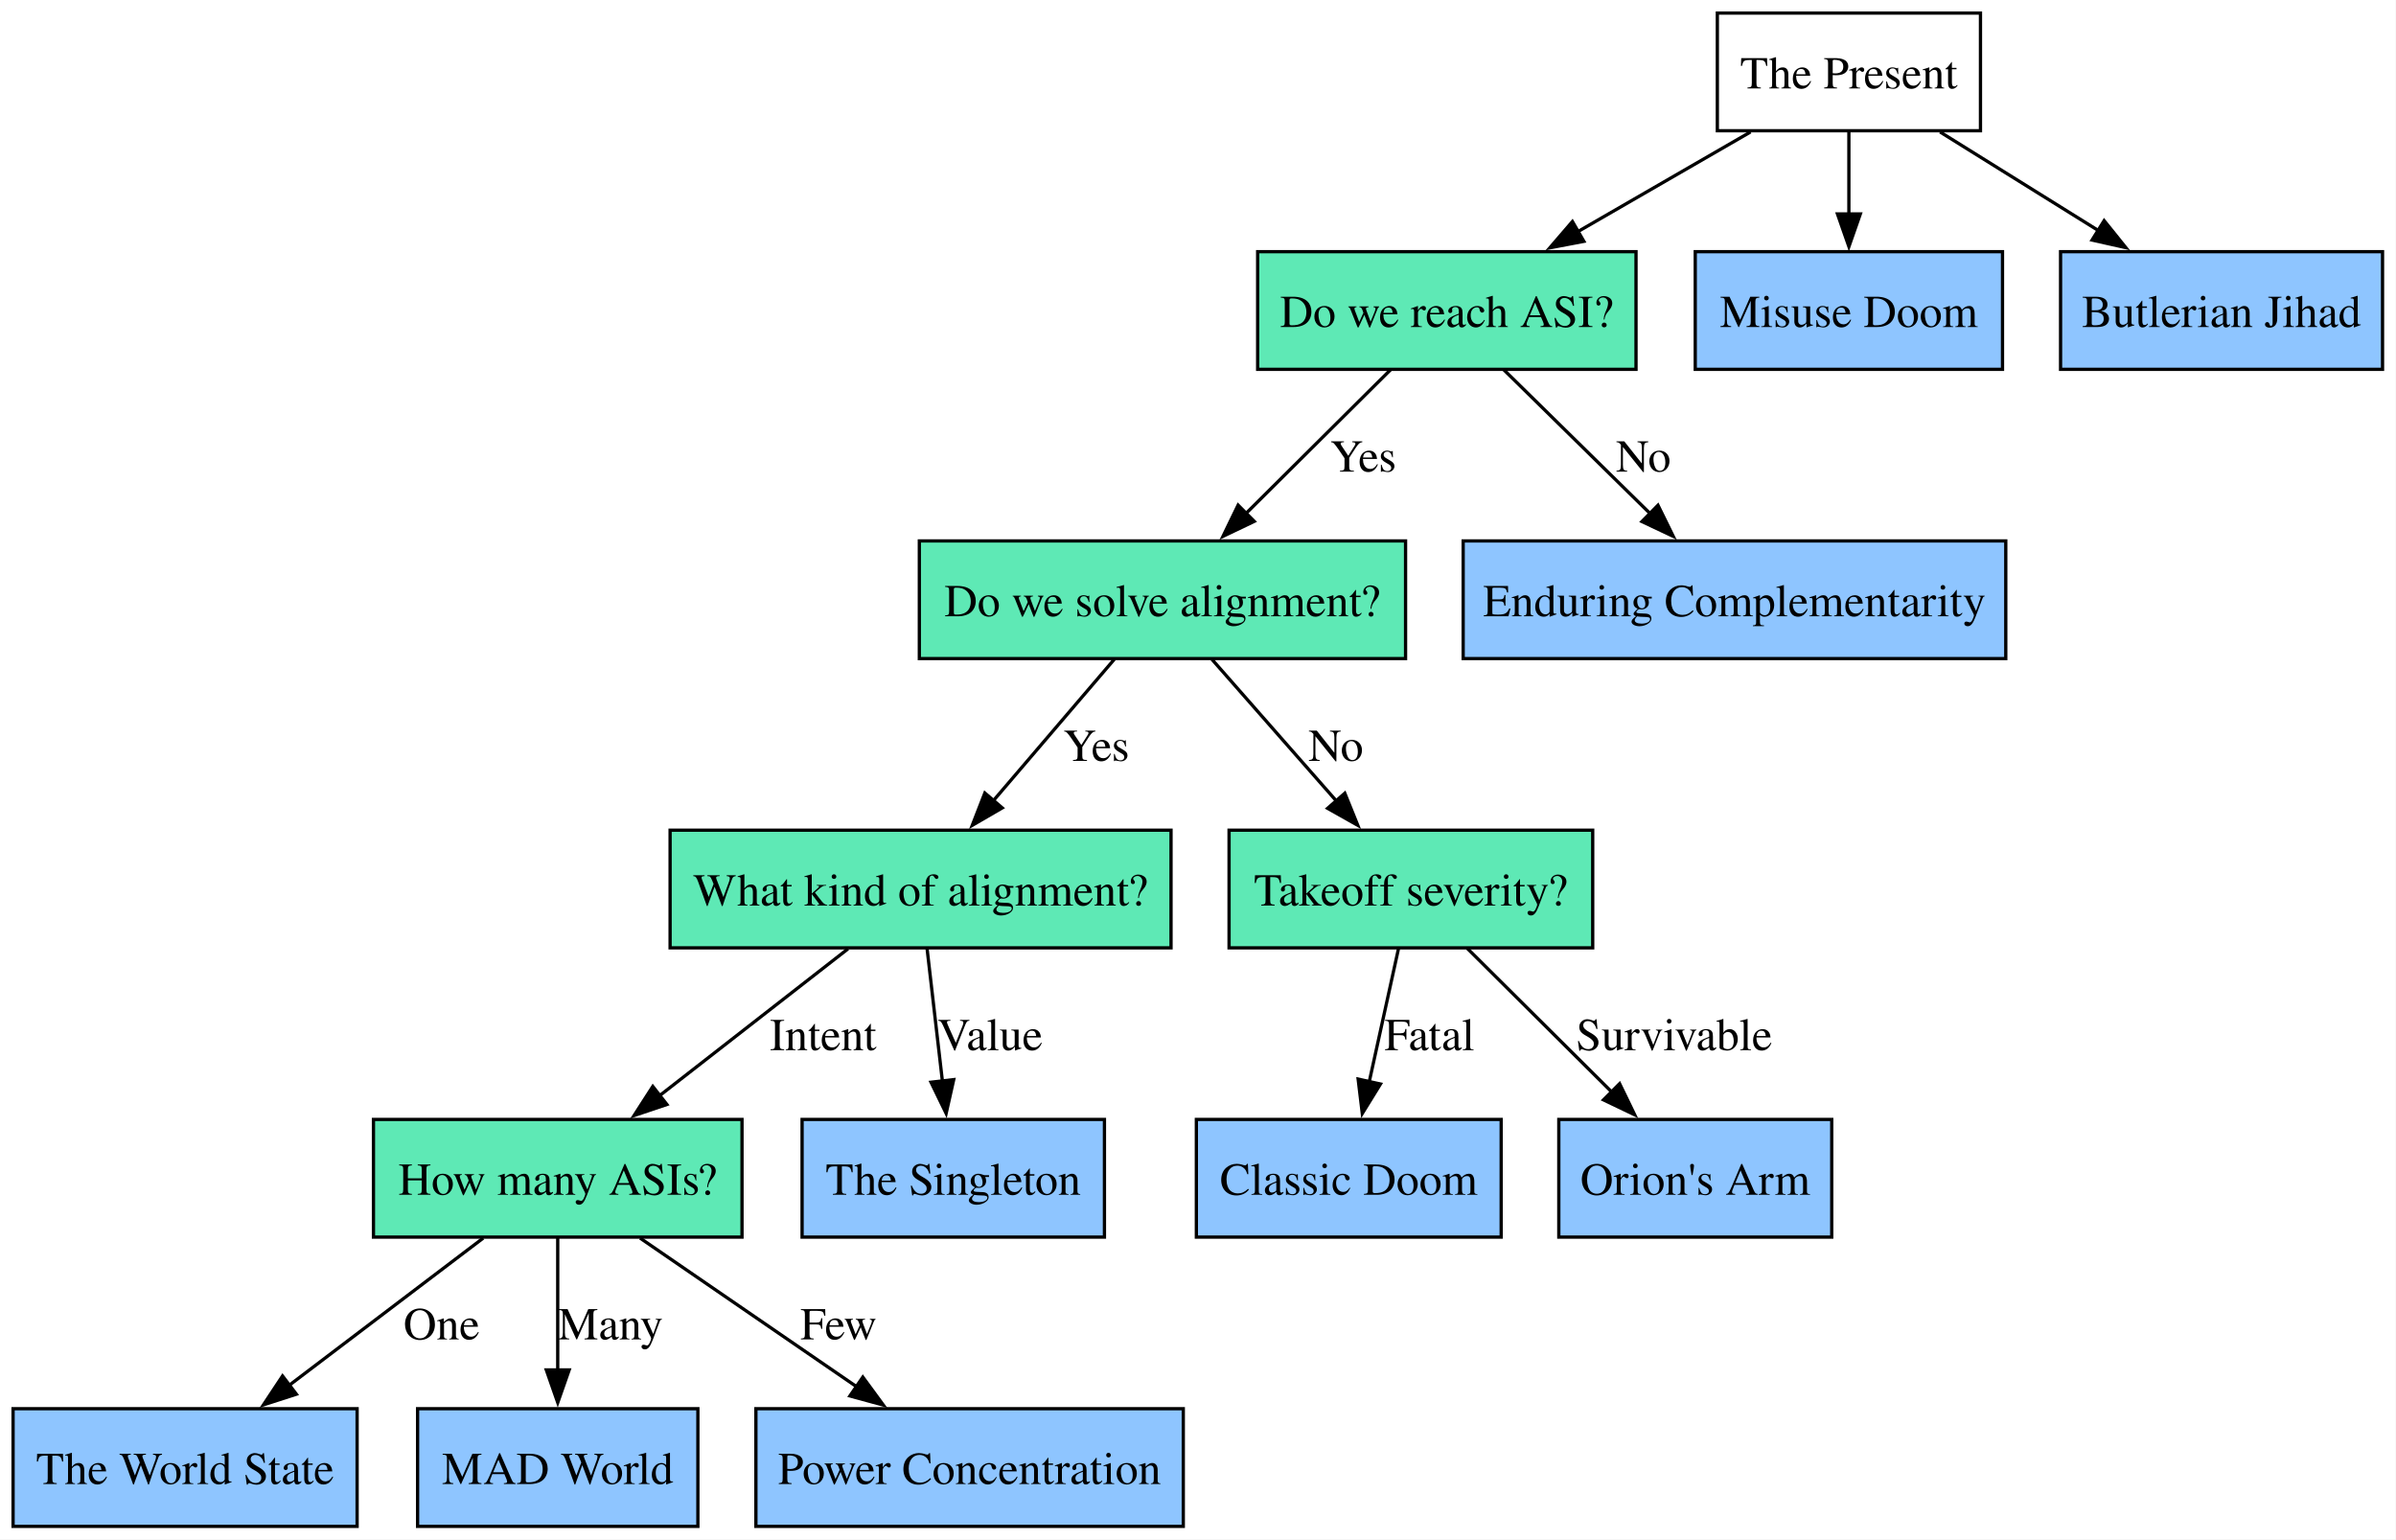
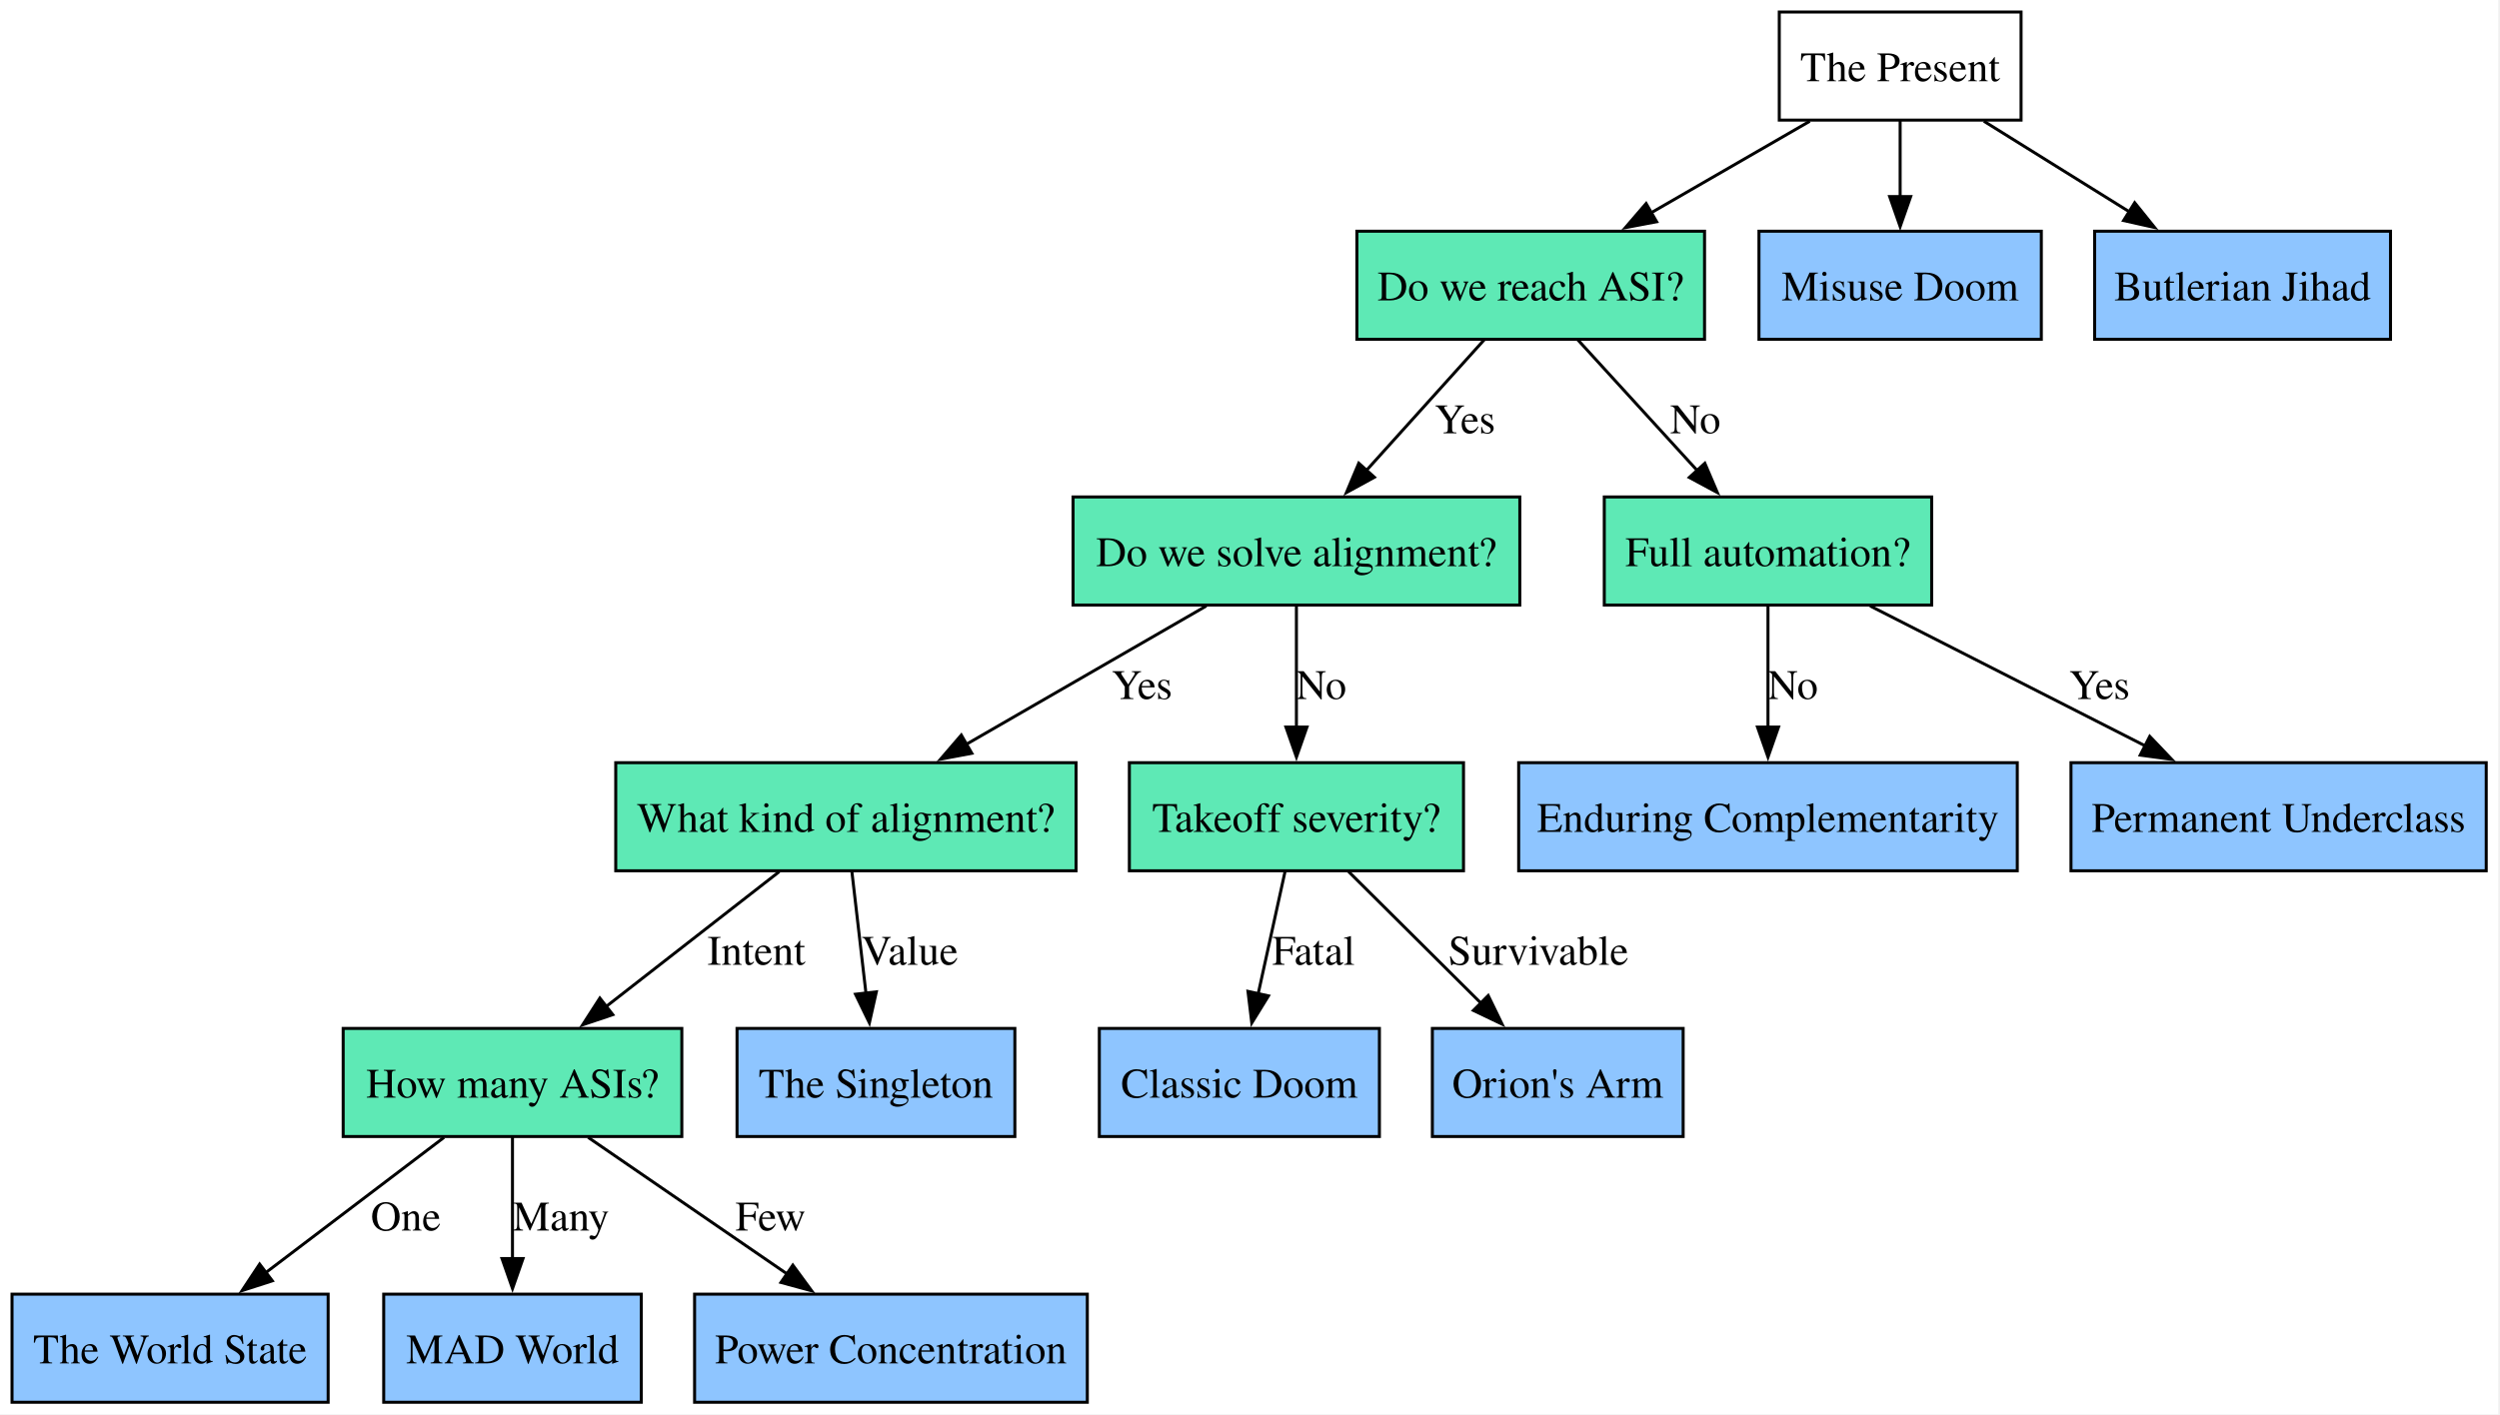
- <svg xmlns="http://www.w3.org/2000/svg" xmlns:xlink="http://www.w3.org/1999/xlink" width="733pt" height="471pt" viewBox="0.00 0.00 733.00 471.00">
+ <svg xmlns="http://www.w3.org/2000/svg" xmlns:xlink="http://www.w3.org/1999/xlink" width="832pt" height="471pt" viewBox="0.00 0.00 832.00 471.00">
  <g id="graph0" class="graph" transform="scale(1 1) rotate(0) translate(4 467)">
-     <polygon fill="white" stroke="none" points="-4,4 -4,-467 728.88,-467 728.88,4 -4,4" />
+     <polygon fill="white" stroke="none" points="-4,4 -4,-467 827.75,-467 827.75,4 -4,4" />
    <g id="node1" class="node">
-       <polygon fill="none" stroke="black" points="601.88,-463 521.38,-463 521.38,-427 601.88,-427 601.88,-463" />
-       <text xml:space="preserve" text-anchor="middle" x="561.62" y="-439.95" font-family="Times,serif" font-size="14.00">The Present</text>
+       <polygon fill="none" stroke="black" points="668.88,-463 588.38,-463 588.38,-427 668.88,-427 668.88,-463" />
+       <text xml:space="preserve" text-anchor="middle" x="628.62" y="-439.95" font-family="Times,serif" font-size="14.00">The Present</text>
    </g>
    <g id="node2" class="node">
-       <polygon fill="#5ee9b5" stroke="black" points="496.5,-390 380.75,-390 380.75,-354 496.5,-354 496.5,-390" />
-       <text xml:space="preserve" text-anchor="middle" x="438.62" y="-366.95" font-family="Times,serif" font-size="14.00">Do we reach ASI?</text>
+       <polygon fill="#5ee9b5" stroke="black" points="563.5,-390 447.75,-390 447.75,-354 563.5,-354 563.5,-390" />
+       <text xml:space="preserve" text-anchor="middle" x="505.62" y="-366.95" font-family="Times,serif" font-size="14.00">Do we reach ASI?</text>
    </g>
    <g id="edge2" class="edge">
-       <path fill="none" stroke="black" d="M531.54,-426.63C515.6,-417.43 495.82,-406.02 478.62,-396.08" />
-       <polygon fill="black" stroke="black" points="480.55,-393.16 470.14,-391.19 477.05,-399.22 480.55,-393.16" />
+       <path fill="none" stroke="black" d="M598.54,-426.63C582.6,-417.43 562.82,-406.02 545.62,-396.08" />
+       <polygon fill="black" stroke="black" points="547.55,-393.16 537.14,-391.19 544.05,-399.22 547.55,-393.16" />
    </g>
-     <g id="node8" class="node">
-       <g id="a_node8">
+     <g id="node9" class="node">
+       <g id="a_node9">
        <a xlink:href="#misuse-doom" xlink:title="Misuse Doom">
-           <polygon fill="#8ec5ff" stroke="black" points="608.62,-390 514.62,-390 514.62,-354 608.62,-354 608.62,-390" />
-           <text xml:space="preserve" text-anchor="middle" x="561.62" y="-366.95" font-family="Times,serif" font-size="14.00">Misuse Doom</text>
+           <polygon fill="#8ec5ff" stroke="black" points="675.62,-390 581.62,-390 581.62,-354 675.62,-354 675.62,-390" />
+           <text xml:space="preserve" text-anchor="middle" x="628.62" y="-366.95" font-family="Times,serif" font-size="14.00">Misuse Doom</text>
        </a>
      </g>
    </g>
    <g id="edge1" class="edge">
-       <path fill="none" stroke="black" d="M561.62,-426.81C561.62,-419.23 561.62,-410.1 561.62,-401.54" />
-       <polygon fill="black" stroke="black" points="565.13,-401.54 561.63,-391.54 558.13,-401.54 565.13,-401.54" />
+       <path fill="none" stroke="black" d="M628.62,-426.81C628.62,-419.23 628.62,-410.1 628.62,-401.54" />
+       <polygon fill="black" stroke="black" points="632.13,-401.54 628.63,-391.54 625.13,-401.54 632.13,-401.54" />
    </g>
-     <g id="node13" class="node">
-       <g id="a_node13">
+     <g id="node14" class="node">
+       <g id="a_node14">
        <a xlink:href="#butler" xlink:title="Butlerian Jihad">
-           <polygon fill="#8ec5ff" stroke="black" points="724.88,-390 626.38,-390 626.38,-354 724.88,-354 724.88,-390" />
-           <text xml:space="preserve" text-anchor="middle" x="675.62" y="-366.95" font-family="Times,serif" font-size="14.00">Butlerian Jihad</text>
+           <polygon fill="#8ec5ff" stroke="black" points="791.88,-390 693.38,-390 693.38,-354 791.88,-354 791.88,-390" />
+           <text xml:space="preserve" text-anchor="middle" x="742.62" y="-366.95" font-family="Times,serif" font-size="14.00">Butlerian Jihad</text>
        </a>
      </g>
    </g>
    <g id="edge3" class="edge">
-       <path fill="none" stroke="black" d="M589.51,-426.63C604.14,-417.52 622.27,-406.23 638.11,-396.36" />
-       <polygon fill="black" stroke="black" points="639.71,-399.49 646.35,-391.24 636.01,-393.55 639.71,-399.49" />
+       <path fill="none" stroke="black" d="M656.51,-426.63C671.14,-417.52 689.27,-406.23 705.11,-396.36" />
+       <polygon fill="black" stroke="black" points="706.71,-399.49 713.35,-391.24 703.01,-393.55 706.71,-399.49" />
    </g>
    <g id="node3" class="node">
-       <polygon fill="#5ee9b5" stroke="black" points="426,-301.5 277.25,-301.5 277.25,-265.5 426,-265.5 426,-301.5" />
-       <text xml:space="preserve" text-anchor="middle" x="351.62" y="-278.45" font-family="Times,serif" font-size="14.00">Do we solve alignment?</text>
+       <polygon fill="#5ee9b5" stroke="black" points="502,-301.5 353.25,-301.5 353.25,-265.5 502,-265.5 502,-301.5" />
+       <text xml:space="preserve" text-anchor="middle" x="427.62" y="-278.45" font-family="Times,serif" font-size="14.00">Do we solve alignment?</text>
    </g>
    <g id="edge5" class="edge">
-       <path fill="none" stroke="black" d="M421.44,-353.91C408.77,-341.32 391.33,-323.98 377.06,-309.79" />
-       <polygon fill="black" stroke="black" points="379.71,-307.49 370.15,-302.92 374.77,-312.45 379.71,-307.49" />
-       <text xml:space="preserve" text-anchor="middle" x="413.04" y="-322.7" font-family="Times,serif" font-size="14.00">Yes</text>
+       <path fill="none" stroke="black" d="M490.21,-353.91C478.96,-341.43 463.52,-324.3 450.79,-310.18" />
+       <polygon fill="black" stroke="black" points="453.58,-308.06 444.28,-302.97 448.38,-312.74 453.58,-308.06" />
+       <text xml:space="preserve" text-anchor="middle" x="483.74" y="-322.7" font-family="Times,serif" font-size="14.00">Yes</text>
    </g>
    <g id="node7" class="node">
-       <g id="a_node7">
-         <a xlink:href="#enduring-complementarity" xlink:title="Enduring Complementarity">
-           <polygon fill="#8ec5ff" stroke="black" points="609.62,-301.5 443.62,-301.5 443.62,-265.5 609.62,-265.5 609.62,-301.5" />
-           <text xml:space="preserve" text-anchor="middle" x="526.62" y="-278.45" font-family="Times,serif" font-size="14.00">Enduring Complementarity</text>
-         </a>
-       </g>
+       <polygon fill="#5ee9b5" stroke="black" points="639.12,-301.5 530.12,-301.5 530.12,-265.5 639.12,-265.5 639.12,-301.5" />
+       <text xml:space="preserve" text-anchor="middle" x="584.62" y="-278.45" font-family="Times,serif" font-size="14.00">Full automation?</text>
    </g>
    <g id="edge4" class="edge">
-       <path fill="none" stroke="black" d="M456.01,-353.91C468.82,-341.32 486.46,-323.98 500.9,-309.79" />
-       <polygon fill="black" stroke="black" points="503.22,-312.42 507.89,-302.91 498.31,-307.43 503.22,-312.42" />
-       <text xml:space="preserve" text-anchor="middle" x="498.76" y="-322.7" font-family="Times,serif" font-size="14.00">No</text>
+       <path fill="none" stroke="black" d="M521.23,-353.91C532.63,-341.43 548.27,-324.3 561.17,-310.18" />
+       <polygon fill="black" stroke="black" points="563.6,-312.71 567.76,-302.97 558.43,-307.99 563.6,-312.71" />
+       <text xml:space="preserve" text-anchor="middle" x="560.45" y="-322.7" font-family="Times,serif" font-size="14.00">No</text>
    </g>
    <g id="node4" class="node">
      <polygon fill="#5ee9b5" stroke="black" points="354.25,-213 201,-213 201,-177 354.25,-177 354.25,-213" />
      <text xml:space="preserve" text-anchor="middle" x="277.62" y="-189.95" font-family="Times,serif" font-size="14.00">What kind of alignment?</text>
    </g>
    <g id="edge7" class="edge">
-       <path fill="none" stroke="black" d="M337,-265.41C326.43,-253.05 311.95,-236.13 299.94,-222.08" />
-       <polygon fill="black" stroke="black" points="302.61,-219.82 293.45,-214.5 297.29,-224.37 302.61,-219.82" />
-       <text xml:space="preserve" text-anchor="middle" x="331.38" y="-234.2" font-family="Times,serif" font-size="14.00">Yes</text>
+       <path fill="none" stroke="black" d="M397.63,-265.2C374.71,-251.99 342.9,-233.64 317.78,-219.16" />
+       <polygon fill="black" stroke="black" points="319.55,-216.13 309.14,-214.17 316.05,-222.2 319.55,-216.13" />
+       <text xml:space="preserve" text-anchor="middle" x="376.19" y="-234.2" font-family="Times,serif" font-size="14.00">Yes</text>
    </g>
    <g id="node5" class="node">
      <polygon fill="#5ee9b5" stroke="black" points="483.25,-213 372,-213 372,-177 483.25,-177 483.25,-213" />
      <text xml:space="preserve" text-anchor="middle" x="427.62" y="-189.95" font-family="Times,serif" font-size="14.00">Takeoff severity?</text>
    </g>
    <g id="edge6" class="edge">
-       <path fill="none" stroke="black" d="M366.64,-265.41C377.6,-252.93 392.65,-235.8 405.06,-221.68" />
-       <polygon fill="black" stroke="black" points="407.41,-224.31 411.38,-214.49 402.15,-219.69 407.41,-224.31" />
-       <text xml:space="preserve" text-anchor="middle" x="404.68" y="-234.2" font-family="Times,serif" font-size="14.00">No</text>
+       <path fill="none" stroke="black" d="M427.62,-265.41C427.62,-253.76 427.62,-238.05 427.62,-224.52" />
+       <polygon fill="black" stroke="black" points="431.13,-224.86 427.63,-214.86 424.13,-224.86 431.13,-224.86" />
+       <text xml:space="preserve" text-anchor="middle" x="435.88" y="-234.2" font-family="Times,serif" font-size="14.00">No</text>
    </g>
    <g id="node6" class="node">
      <polygon fill="#5ee9b5" stroke="black" points="223,-124.5 110.25,-124.5 110.25,-88.5 223,-88.5 223,-124.5" />
      <text xml:space="preserve" text-anchor="middle" x="166.62" y="-101.45" font-family="Times,serif" font-size="14.00">How many ASIs?</text>
    </g>
    <g id="edge10" class="edge">
      <path fill="none" stroke="black" d="M255.43,-176.7C238.87,-163.8 216.03,-146 197.66,-131.68" />
      <polygon fill="black" stroke="black" points="200.02,-129.08 189.98,-125.7 195.71,-134.6 200.02,-129.08" />
      <text xml:space="preserve" text-anchor="middle" x="247.82" y="-145.7" font-family="Times,serif" font-size="14.00">Intent</text>
    </g>
-     <g id="node11" class="node">
-       <g id="a_node11">
+     <g id="node12" class="node">
+       <g id="a_node12">
        <a xlink:href="#singleton" xlink:title="The Singleton">
          <polygon fill="#8ec5ff" stroke="black" points="333.88,-124.5 241.38,-124.5 241.38,-88.5 333.88,-88.5 333.88,-124.5" />
          <text xml:space="preserve" text-anchor="middle" x="287.62" y="-101.45" font-family="Times,serif" font-size="14.00">The Singleton</text>
        </a>
      </g>
    </g>
    <g id="edge11" class="edge">
      <path fill="none" stroke="black" d="M279.6,-176.91C280.95,-165.26 282.76,-149.55 284.33,-136.02" />
      <polygon fill="black" stroke="black" points="287.77,-136.69 285.45,-126.35 280.82,-135.89 287.77,-136.69" />
      <text xml:space="preserve" text-anchor="middle" x="298.9" y="-145.7" font-family="Times,serif" font-size="14.00">Value</text>
    </g>
-     <g id="node9" class="node">
-       <g id="a_node9">
+     <g id="node10" class="node">
+       <g id="a_node10">
        <a xlink:href="#classic-doom" xlink:title="Classic Doom">
          <polygon fill="#8ec5ff" stroke="black" points="455.25,-124.5 362,-124.5 362,-88.5 455.25,-88.5 455.25,-124.5" />
          <text xml:space="preserve" text-anchor="middle" x="408.62" y="-101.45" font-family="Times,serif" font-size="14.00">Classic Doom</text>
        </a>
      </g>
    </g>
    <g id="edge8" class="edge">
      <path fill="none" stroke="black" d="M423.87,-176.91C421.31,-165.26 417.86,-149.55 414.89,-136.02" />
      <polygon fill="black" stroke="black" points="418.32,-135.34 412.76,-126.33 411.49,-136.85 418.32,-135.34" />
      <text xml:space="preserve" text-anchor="middle" x="433.33" y="-145.7" font-family="Times,serif" font-size="14.00">Fatal</text>
    </g>
-     <g id="node10" class="node">
-       <g id="a_node10">
+     <g id="node11" class="node">
+       <g id="a_node11">
        <a xlink:href="#orions-arm" xlink:title="Orion's Arm">
          <polygon fill="#8ec5ff" stroke="black" points="556.38,-124.5 472.88,-124.5 472.88,-88.5 556.38,-88.5 556.38,-124.5" />
          <text xml:space="preserve" text-anchor="middle" x="514.62" y="-101.45" font-family="Times,serif" font-size="14.00">Orion's Arm</text>
        </a>
      </g>
    </g>
    <g id="edge9" class="edge">
      <path fill="none" stroke="black" d="M444.81,-176.91C457.48,-164.32 474.92,-146.98 489.19,-132.79" />
      <polygon fill="black" stroke="black" points="491.48,-135.45 496.1,-125.92 486.54,-130.49 491.48,-135.45" />
      <text xml:space="preserve" text-anchor="middle" x="508.17" y="-145.7" font-family="Times,serif" font-size="14.00">Survivable</text>
    </g>
-     <g id="node12" class="node">
-       <g id="a_node12">
+     <g id="node13" class="node">
+       <g id="a_node13">
        <a xlink:href="#world" xlink:title="The World State">
          <polygon fill="#8ec5ff" stroke="black" points="105.25,-36 0,-36 0,0 105.25,0 105.25,-36" />
          <text xml:space="preserve" text-anchor="middle" x="52.62" y="-12.95" font-family="Times,serif" font-size="14.00">The World State</text>
        </a>
      </g>
    </g>
    <g id="edge14" class="edge">
      <path fill="none" stroke="black" d="M143.83,-88.2C126.82,-75.3 103.36,-57.5 84.5,-43.18" />
      <polygon fill="black" stroke="black" points="86.67,-40.44 76.59,-37.18 82.44,-46.01 86.67,-40.44" />
      <text xml:space="preserve" text-anchor="middle" x="131.09" y="-57.2" font-family="Times,serif" font-size="14.00">One</text>
    </g>
-     <g id="node14" class="node">
-       <g id="a_node14">
+     <g id="node15" class="node">
+       <g id="a_node15">
        <a xlink:href="#mad" xlink:title="MAD World">
          <polygon fill="#8ec5ff" stroke="black" points="209.5,-36 123.75,-36 123.75,0 209.5,0 209.5,-36" />
          <text xml:space="preserve" text-anchor="middle" x="166.62" y="-12.95" font-family="Times,serif" font-size="14.00">MAD World</text>
        </a>
      </g>
    </g>
    <g id="edge12" class="edge">
      <path fill="none" stroke="black" d="M166.62,-88.41C166.62,-76.76 166.62,-61.05 166.62,-47.52" />
      <polygon fill="black" stroke="black" points="170.13,-47.86 166.63,-37.86 163.13,-47.86 170.13,-47.86" />
      <text xml:space="preserve" text-anchor="middle" x="182.75" y="-57.2" font-family="Times,serif" font-size="14.00">Many</text>
    </g>
-     <g id="node15" class="node">
-       <g id="a_node15">
+     <g id="node16" class="node">
+       <g id="a_node16">
        <a xlink:href="#power" xlink:title="Power Concentration">
          <polygon fill="#8ec5ff" stroke="black" points="358,-36 227.25,-36 227.25,0 358,0 358,-36" />
          <text xml:space="preserve" text-anchor="middle" x="292.62" y="-12.95" font-family="Times,serif" font-size="14.00">Power Concentration</text>
        </a>
      </g>
    </g>
    <g id="edge13" class="edge">
      <path fill="none" stroke="black" d="M191.82,-88.2C210.88,-75.12 237.26,-57.01 258.25,-42.6" />
      <polygon fill="black" stroke="black" points="259.96,-45.67 266.23,-37.12 256,-39.9 259.96,-45.67" />
      <text xml:space="preserve" text-anchor="middle" x="252.54" y="-57.2" font-family="Times,serif" font-size="14.00">Few</text>
    </g>
+     <g id="node8" class="node">
+       <g id="a_node8">
+         <a xlink:href="#enduring-complementarity" xlink:title="Enduring Complementarity">
+           <polygon fill="#8ec5ff" stroke="black" points="667.62,-213 501.62,-213 501.62,-177 667.62,-177 667.62,-213" />
+           <text xml:space="preserve" text-anchor="middle" x="584.62" y="-189.95" font-family="Times,serif" font-size="14.00">Enduring Complementarity</text>
+         </a>
+       </g>
+     </g>
+     <g id="edge15" class="edge">
+       <path fill="none" stroke="black" d="M584.62,-265.41C584.62,-253.76 584.62,-238.05 584.62,-224.52" />
+       <polygon fill="black" stroke="black" points="588.13,-224.86 584.63,-214.86 581.13,-224.86 588.13,-224.86" />
+       <text xml:space="preserve" text-anchor="middle" x="592.88" y="-234.2" font-family="Times,serif" font-size="14.00">No</text>
+     </g>
+     <g id="node17" class="node">
+       <g id="a_node17">
+         <a xlink:href="#underclass" xlink:title="Permanent Underclass">
+           <polygon fill="#8ec5ff" stroke="black" points="823.75,-213 685.5,-213 685.5,-177 823.75,-177 823.75,-213" />
+           <text xml:space="preserve" text-anchor="middle" x="754.62" y="-189.95" font-family="Times,serif" font-size="14.00">Permanent Underclass</text>
+         </a>
+       </g>
+     </g>
+     <g id="edge16" class="edge">
+       <path fill="none" stroke="black" d="M618.62,-265.2C644.94,-251.81 681.61,-233.15 710.25,-218.58" />
+       <polygon fill="black" stroke="black" points="711.73,-221.76 719.05,-214.1 708.55,-215.52 711.73,-221.76" />
+       <text xml:space="preserve" text-anchor="middle" x="694.98" y="-234.2" font-family="Times,serif" font-size="14.00">Yes</text>
+     </g>
  </g>
</svg>
